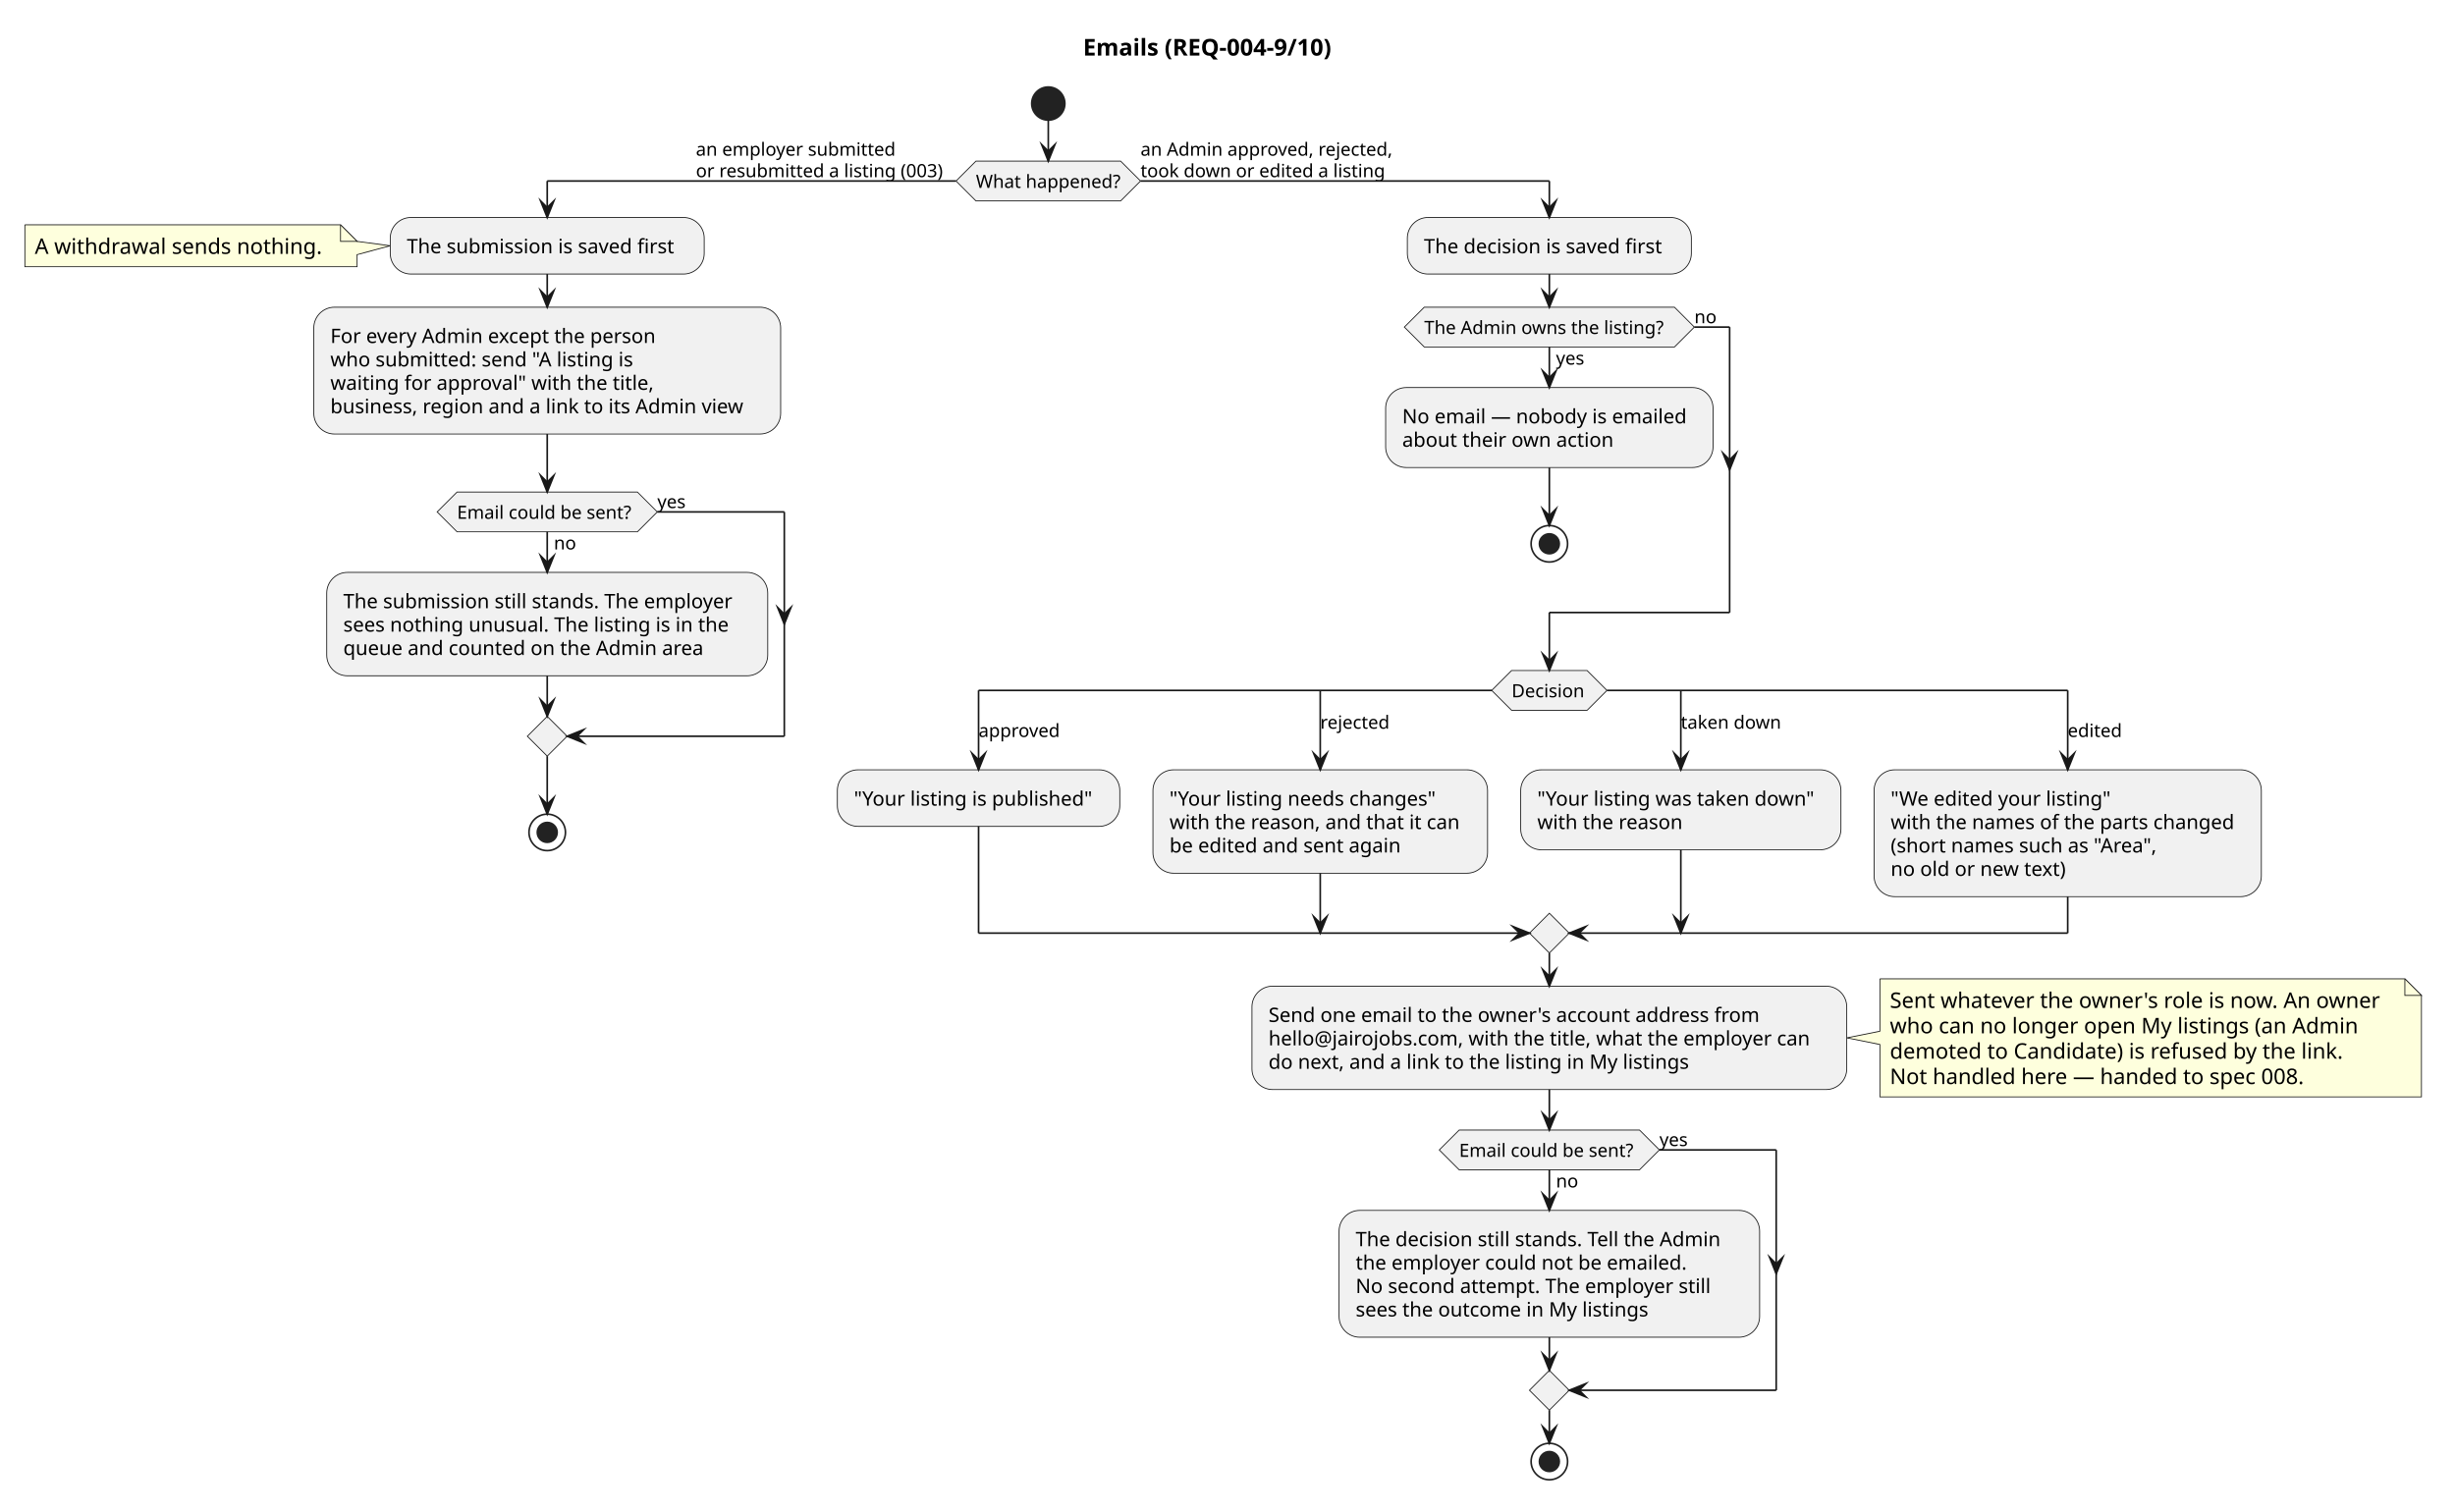
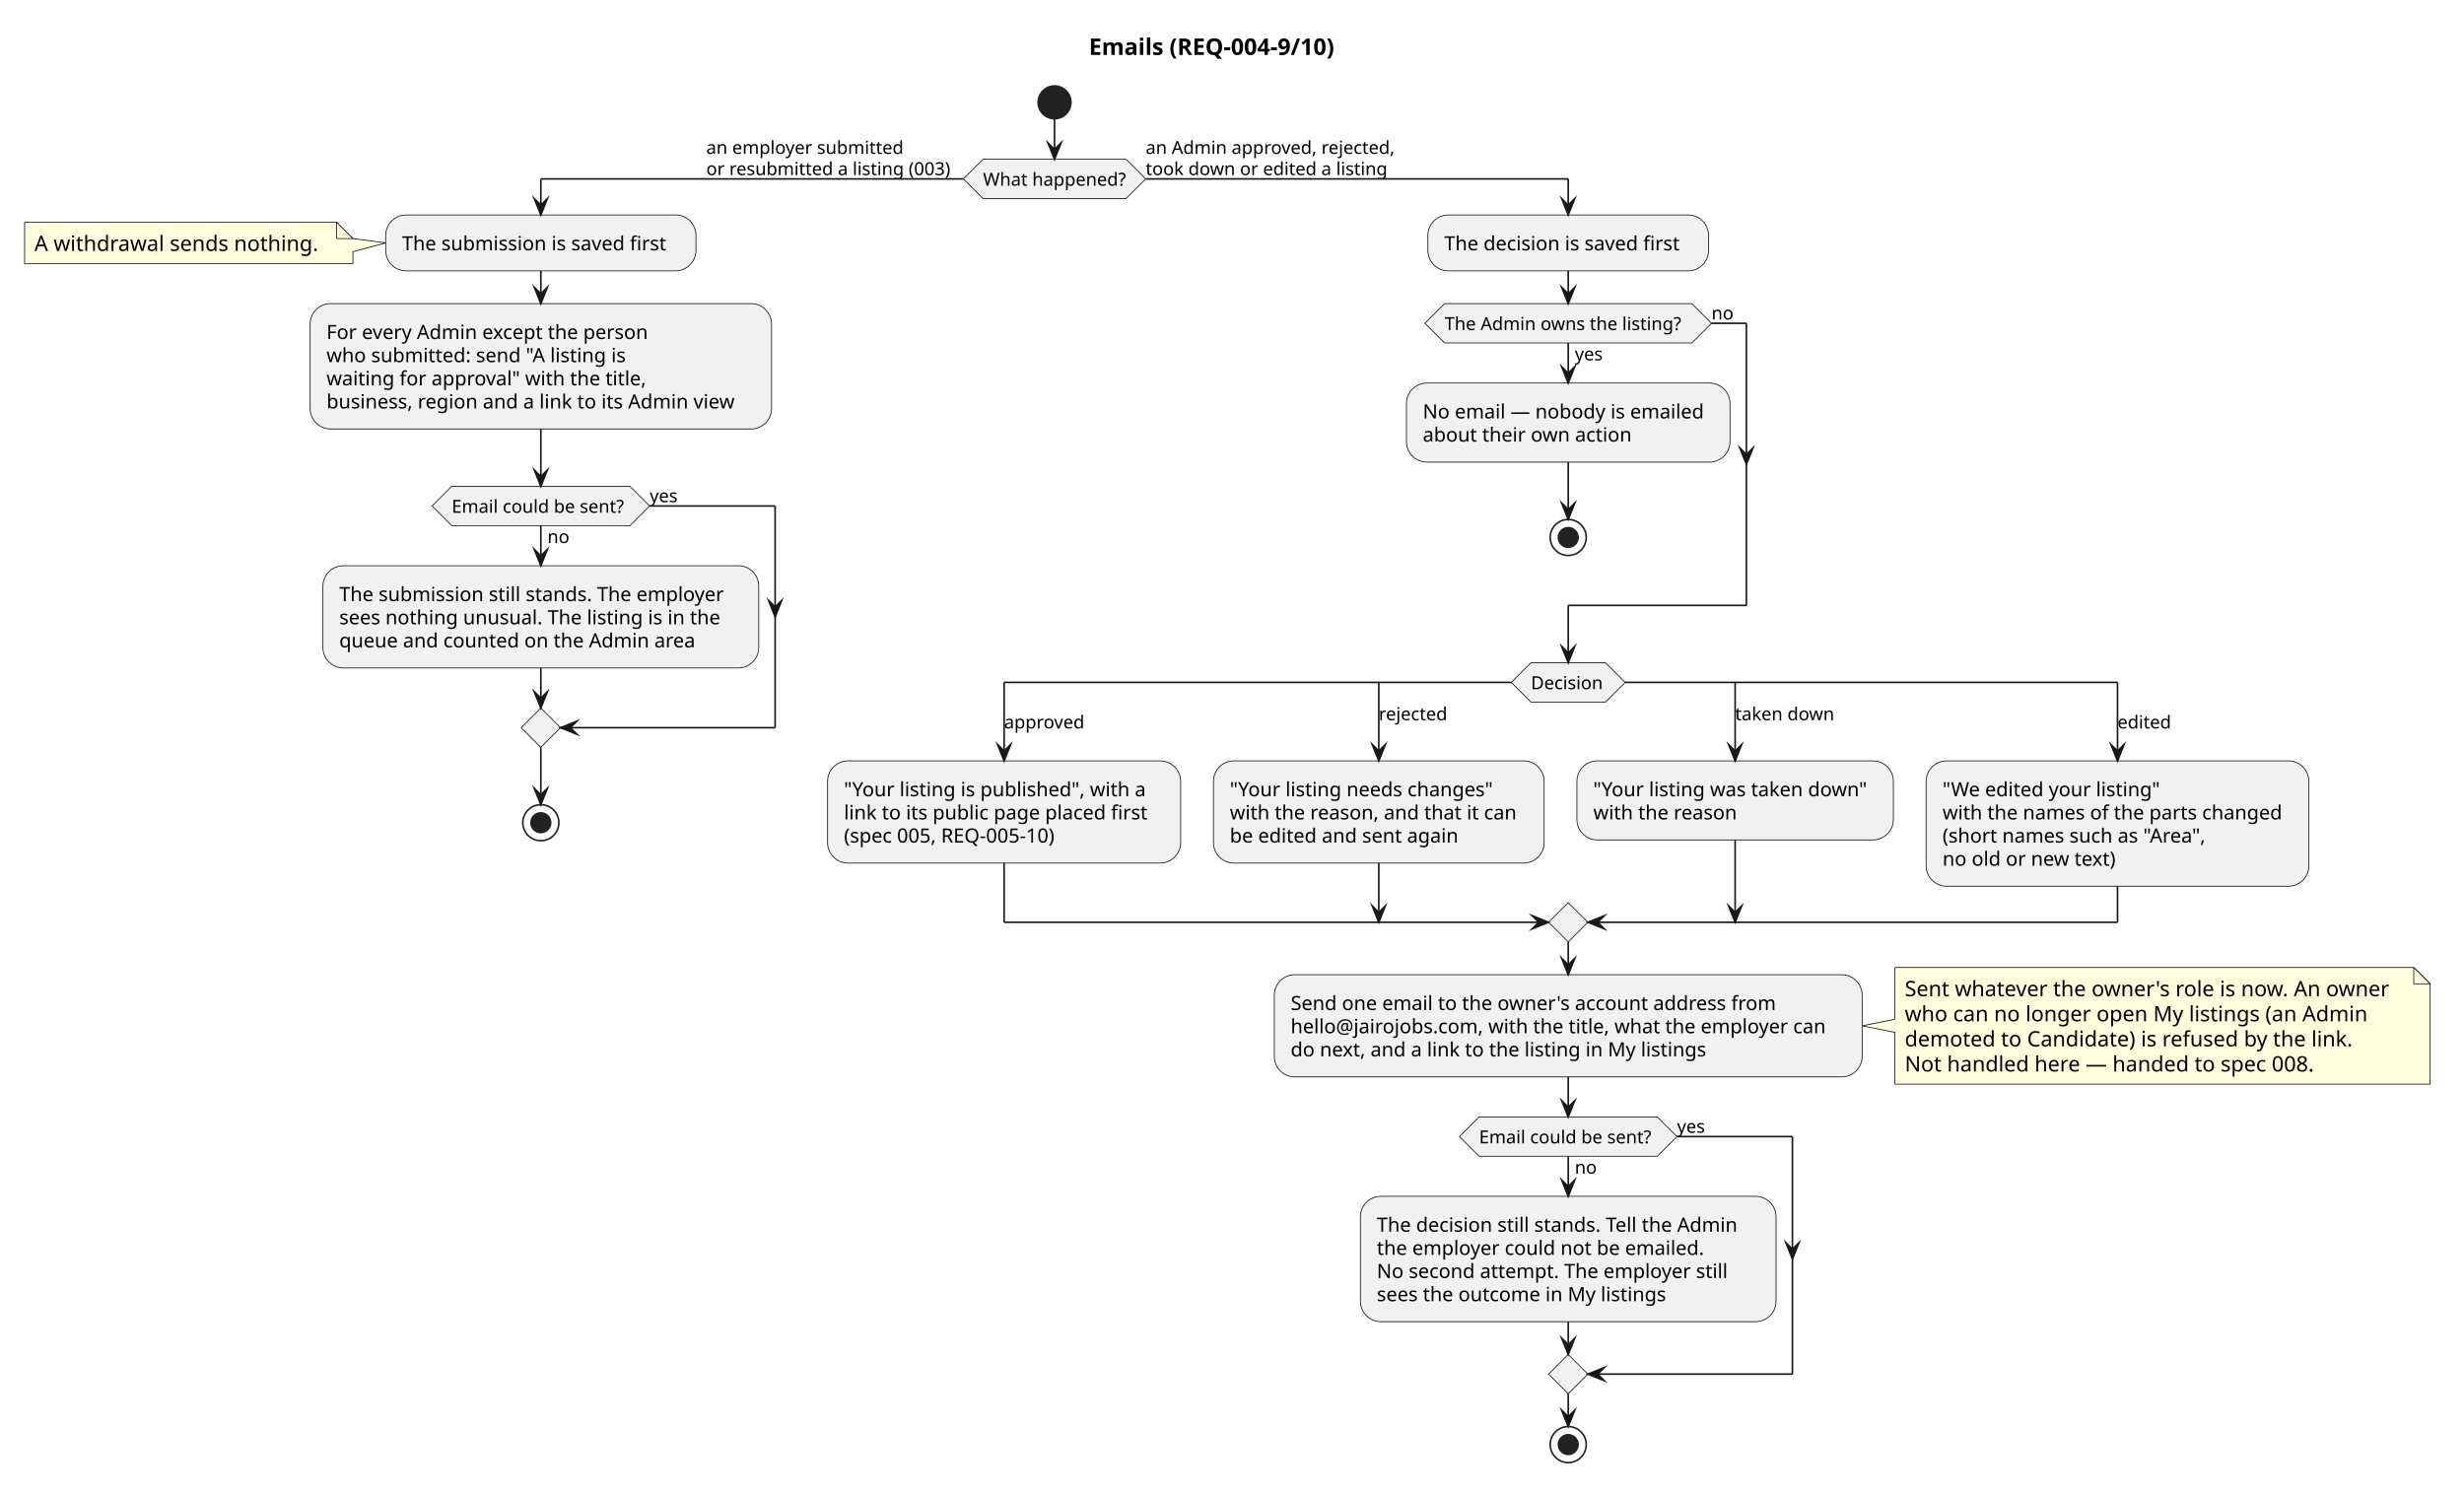
- <svg xmlns="http://www.w3.org/2000/svg" version="1.1" data-diagram-type="ACTIVITY" style="width:1481px;height:912px;background:#FFFFFF;" width="1481px" height="912px" viewBox="0 0 1481 912" zoomAndPan="magnify" preserveAspectRatio="none" contentStyleType="text/css">
+ <svg xmlns="http://www.w3.org/2000/svg" version="1.1" data-diagram-type="ACTIVITY" style="width:1504px;height:912px;background:#FFFFFF;" width="1504px" height="912px" viewBox="0 0 1504 912" zoomAndPan="magnify" preserveAspectRatio="none" contentStyleType="text/css">
  <defs />
  <g font-family="sans-serif" lengthAdjust="spacing">
    <g class="title" data-source-line="2">
-       <text x="653.359" y="33.535" fill="#000" font-size="14" textLength="173.038" font-weight="700">Emails (REQ-004-9/10)</text>
+       <text x="664.646" y="33.535" fill="#000" font-size="14" textLength="173.038" font-weight="700">Emails (REQ-004-9/10)</text>
    </g>
-     <ellipse cx="632.389" cy="62.488" rx="10" ry="10" fill="#222" style="stroke:#222;stroke-width:1;" />
-     <polygon points="588.738,97.219,676.04,97.219,688.04,109.219,676.04,121.219,588.738,121.219,576.738,109.219,588.738,97.219" fill="#F1F1F1" style="stroke:#181818;stroke-width:0.5;stroke-linejoin:miter;stroke-miterlimit:10;" />
-     <text x="588.738" y="113.376" fill="#000" font-size="11" textLength="87.302">What happened?</text>
-     <text x="419.8" y="93.943" fill="#000" font-size="11" textLength="123.583">an employer submitted</text>
-     <text x="419.8" y="106.898" fill="#000" font-size="11" textLength="156.938">or resubmitted a listing (003)</text>
-     <text x="688.04" y="93.943" fill="#000" font-size="11" textLength="157.921">an Admin approved, rejected,</text>
-     <text x="688.04" y="106.898" fill="#000" font-size="11" textLength="154.118">took down or edited a listing</text>
+     <ellipse cx="643.675" cy="62.488" rx="10" ry="10" fill="#222" style="stroke:#222;stroke-width:1;" />
+     <polygon points="600.024,97.219,687.326,97.219,699.326,109.219,687.326,121.219,600.024,121.219,588.024,109.219,600.024,97.219" fill="#F1F1F1" style="stroke:#181818;stroke-width:0.5;stroke-linejoin:miter;stroke-miterlimit:10;" />
+     <text x="600.024" y="113.376" fill="#000" font-size="11" textLength="87.302">What happened?</text>
+     <text x="431.086" y="93.943" fill="#000" font-size="11" textLength="123.583">an employer submitted</text>
+     <text x="431.086" y="106.898" fill="#000" font-size="11" textLength="156.938">or resubmitted a listing (003)</text>
+     <text x="699.326" y="93.943" fill="#000" font-size="11" textLength="157.921">an Admin approved, rejected,</text>
+     <text x="699.326" y="106.898" fill="#000" font-size="11" textLength="154.118">took down or edited a listing</text>
    <path d="M15,135.63 L15,160.94 A0,0 0 0 0 15,160.94 L215.423,160.94 A0,0 0 0 0 215.423,160.94 L215.423,153.63 L235.423,148.285 L215.423,145.63 L215.423,145.63 L205.423,135.63 L15,135.63 A0,0 0 0 0 15,135.63" style="stroke:#181818;stroke-width:0.5;" fill="#FEFFDD" />
    <path d="M205.423,135.63 L205.423,145.63 L215.423,145.63 L205.423,135.63" style="stroke:#181818;stroke-width:0.5;" fill="#FEFFDD" />
    <text x="21" y="153.198" fill="#000" font-size="13" textLength="179.423">A withdrawal sends nothing.</text>
    <rect x="235.423" y="131.219" width="189.395" height="34.133" fill="#F1F1F1" style="stroke:#181818;stroke-width:0.5;" rx="12.5" ry="12.5" />
    <text x="245.423" y="152.82" fill="#000" font-size="12" textLength="169.395">The submission is saved first</text>
    <rect x="189.301" y="185.352" width="281.639" height="76.531" fill="#F1F1F1" style="stroke:#181818;stroke-width:0.5;" rx="12.5" ry="12.5" />
    <text x="199.301" y="206.953" fill="#000" font-size="12" textLength="204.035">For every Admin except the person</text>
    <text x="199.301" y="221.086" fill="#000" font-size="12" textLength="191.941">who submitted: send "A listing is</text>
    <text x="199.301" y="235.219" fill="#000" font-size="12" textLength="202.377">waiting for approval" with the title,</text>
    <text x="199.301" y="249.352" fill="#000" font-size="12" textLength="261.639">business, region and a link to its Admin view</text>
    <rect x="197.1" y="345.36" width="266.041" height="62.398" fill="#F1F1F1" style="stroke:#181818;stroke-width:0.5;" rx="12.5" ry="12.5" />
    <text x="207.1" y="366.962" fill="#000" font-size="12" textLength="246.041">The submission still stands. The employer</text>
    <text x="207.1" y="381.095" fill="#000" font-size="12" textLength="243.92">sees nothing unusual. The listing is in the</text>
    <text x="207.1" y="395.228" fill="#000" font-size="12" textLength="223.605">queue and counted on the Admin area</text>
    <polygon points="275.722,296.883,384.519,296.883,396.519,308.883,384.519,320.883,275.722,320.883,263.722,308.883,275.722,296.883" fill="#F1F1F1" style="stroke:#181818;stroke-width:0.5;stroke-linejoin:miter;stroke-miterlimit:10;" />
    <text x="334.12" y="331.518" fill="#000" font-size="11" textLength="13.583">no</text>
    <text x="275.722" y="313.04" fill="#000" font-size="11" textLength="108.797">Email could be sent?</text>
    <text x="396.519" y="306.563" fill="#000" font-size="11" textLength="17.483">yes</text>
    <polygon points="330.12,432.236,342.12,444.236,330.12,456.236,318.12,444.236,330.12,432.236" fill="#F1F1F1" style="stroke:#181818;stroke-width:0.5;stroke-linejoin:miter;stroke-miterlimit:10;" />
    <ellipse cx="330.12" cy="502.236" rx="11" ry="11" fill="none" style="stroke:#222;stroke-width:1;" />
    <ellipse cx="330.12" cy="502.236" rx="6" ry="6" fill="#222" style="stroke:#222;stroke-width:1;" />
-     <rect x="848.986" y="131.219" width="171.342" height="34.133" fill="#F1F1F1" style="stroke:#181818;stroke-width:0.5;" rx="12.5" ry="12.5" />
-     <text x="858.986" y="152.82" fill="#000" font-size="12" textLength="151.342">The decision is saved first</text>
-     <rect x="835.899" y="233.829" width="197.516" height="48.266" fill="#F1F1F1" style="stroke:#181818;stroke-width:0.5;" rx="12.5" ry="12.5" />
-     <text x="845.899" y="255.431" fill="#000" font-size="12" textLength="177.516">No email — nobody is emailed</text>
-     <text x="845.899" y="269.563" fill="#000" font-size="12" textLength="131.49">about their own action</text>
-     <ellipse cx="934.657" cy="328.095" rx="11" ry="11" fill="none" style="stroke:#222;stroke-width:1;" />
-     <ellipse cx="934.657" cy="328.095" rx="6" ry="6" fill="#222" style="stroke:#222;stroke-width:1;" />
-     <polygon points="859.185,185.352,1010.129,185.352,1022.129,197.352,1010.129,209.352,859.185,209.352,847.185,197.352,859.185,185.352" fill="#F1F1F1" style="stroke:#181818;stroke-width:0.5;stroke-linejoin:miter;stroke-miterlimit:10;" />
-     <text x="938.657" y="219.986" fill="#000" font-size="11" textLength="17.483">yes</text>
-     <text x="859.185" y="201.509" fill="#000" font-size="11" textLength="150.944">The Admin owns the listing?</text>
-     <text x="1022.129" y="195.031" fill="#000" font-size="11" textLength="13.583">no</text>
-     <polygon points="911.881,404.572,957.433,404.572,969.433,416.572,957.433,428.572,911.881,428.572,899.881,416.572,911.881,404.572" fill="#F1F1F1" style="stroke:#181818;stroke-width:0.5;stroke-linejoin:miter;stroke-miterlimit:10;" />
-     <text x="911.881" y="420.729" fill="#000" font-size="11" textLength="45.552">Decision</text>
-     <rect x="505.141" y="464.482" width="170.381" height="34.133" fill="#F1F1F1" style="stroke:#181818;stroke-width:0.5;" rx="12.5" ry="12.5" />
-     <text x="515.141" y="486.084" fill="#000" font-size="12" textLength="150.381">"Your listing is published"</text>
-     <rect x="695.521" y="464.482" width="201.863" height="62.398" fill="#F1F1F1" style="stroke:#181818;stroke-width:0.5;" rx="12.5" ry="12.5" />
-     <text x="705.521" y="486.084" fill="#000" font-size="12" textLength="165.943">"Your listing needs changes"</text>
-     <text x="705.521" y="500.217" fill="#000" font-size="12" textLength="181.863">with the reason, and that it can</text>
-     <text x="705.521" y="514.35" fill="#000" font-size="12" textLength="143.877">be edited and sent again</text>
-     <rect x="917.385" y="464.482" width="193.168" height="48.266" fill="#F1F1F1" style="stroke:#181818;stroke-width:0.5;" rx="12.5" ry="12.5" />
-     <text x="927.385" y="486.084" fill="#000" font-size="12" textLength="173.168">"Your listing was taken down"</text>
-     <text x="927.385" y="500.217" fill="#000" font-size="12" textLength="90.023">with the reason</text>
-     <rect x="1130.553" y="464.482" width="233.621" height="76.531" fill="#F1F1F1" style="stroke:#181818;stroke-width:0.5;" rx="12.5" ry="12.5" />
-     <text x="1140.553" y="486.084" fill="#000" font-size="12" textLength="135.68">"We edited your listing"</text>
-     <text x="1140.553" y="500.217" fill="#000" font-size="12" textLength="213.621">with the names of the parts changed</text>
-     <text x="1140.553" y="514.35" fill="#000" font-size="12" textLength="166.67">(short names such as "Area",</text>
-     <text x="1140.553" y="528.482" fill="#000" font-size="12" textLength="110.982">no old or new text)</text>
-     <polygon points="934.657,551.014,934.657,551.014,946.657,563.014,934.657,575.014,934.657,575.014,922.657,563.014,934.657,551.014" fill="#F1F1F1" style="stroke:#181818;stroke-width:0.5;stroke-linejoin:miter;stroke-miterlimit:10;" />
-     <path d="M1134.066,590.592 L1134.066,622.213 L1114.066,626.213 L1134.066,630.213 L1134.066,661.834 A0,0 0 0 0 1134.066,661.834 L1460.757,661.834 A0,0 0 0 0 1460.757,661.834 L1460.757,600.592 L1450.757,590.592 L1134.066,590.592 A0,0 0 0 0 1134.066,590.592" style="stroke:#181818;stroke-width:0.5;" fill="#FEFFDD" />
-     <path d="M1450.757,590.592 L1450.757,600.592 L1460.757,600.592 L1450.757,590.592" style="stroke:#181818;stroke-width:0.5;" fill="#FEFFDD" />
-     <text x="1140.066" y="608.16" fill="#000" font-size="13" textLength="305.69">Sent whatever the owner's role is now. An owner</text>
-     <text x="1140.066" y="623.471" fill="#000" font-size="13" textLength="293.033">who can no longer open My listings (an Admin</text>
-     <text x="1140.066" y="638.781" fill="#000" font-size="13" textLength="285.638">demoted to Candidate) is refused by the link.</text>
-     <text x="1140.066" y="654.092" fill="#000" font-size="13" textLength="260.051">Not handled here — handed to spec 008.</text>
-     <rect x="755.248" y="595.014" width="358.818" height="62.398" fill="#F1F1F1" style="stroke:#181818;stroke-width:0.5;" rx="12.5" ry="12.5" />
-     <text x="765.248" y="616.615" fill="#000" font-size="12" textLength="305.619">Send one email to the owner's account address from</text>
-     <text x="765.248" y="630.748" fill="#000" font-size="12" textLength="338.818">hello@jairojobs.com, with the title, what the employer can</text>
-     <text x="765.248" y="644.881" fill="#000" font-size="12" textLength="268.324">do next, and a link to the listing in My listings</text>
-     <rect x="807.807" y="730.312" width="253.701" height="76.531" fill="#F1F1F1" style="stroke:#181818;stroke-width:0.5;" rx="12.5" ry="12.5" />
-     <text x="817.807" y="751.913" fill="#000" font-size="12" textLength="233.701">The decision still stands. Tell the Admin</text>
-     <text x="817.807" y="766.046" fill="#000" font-size="12" textLength="206.771">the employer could not be emailed.</text>
-     <text x="817.807" y="780.179" fill="#000" font-size="12" textLength="222.75">No second attempt. The employer still</text>
-     <text x="817.807" y="794.312" fill="#000" font-size="12" textLength="183.504">sees the outcome in My listings</text>
-     <polygon points="880.259,681.834,989.056,681.834,1001.056,693.834,989.056,705.834,880.259,705.834,868.259,693.834,880.259,681.834" fill="#F1F1F1" style="stroke:#181818;stroke-width:0.5;stroke-linejoin:miter;stroke-miterlimit:10;" />
-     <text x="938.657" y="716.469" fill="#000" font-size="11" textLength="13.583">no</text>
-     <text x="880.259" y="697.991" fill="#000" font-size="11" textLength="108.797">Email could be sent?</text>
-     <text x="1001.056" y="691.514" fill="#000" font-size="11" textLength="17.483">yes</text>
-     <polygon points="934.657,826.843,946.657,838.843,934.657,850.843,922.657,838.843,934.657,826.843" fill="#F1F1F1" style="stroke:#181818;stroke-width:0.5;stroke-linejoin:miter;stroke-miterlimit:10;" />
-     <ellipse cx="934.657" cy="881.843" rx="11" ry="11" fill="none" style="stroke:#222;stroke-width:1;" />
-     <ellipse cx="934.657" cy="881.843" rx="6" ry="6" fill="#222" style="stroke:#222;stroke-width:1;" />
+     <rect x="871.56" y="131.219" width="171.342" height="34.133" fill="#F1F1F1" style="stroke:#181818;stroke-width:0.5;" rx="12.5" ry="12.5" />
+     <text x="881.56" y="152.82" fill="#000" font-size="12" textLength="151.342">The decision is saved first</text>
+     <rect x="858.473" y="233.829" width="197.516" height="48.266" fill="#F1F1F1" style="stroke:#181818;stroke-width:0.5;" rx="12.5" ry="12.5" />
+     <text x="868.473" y="255.431" fill="#000" font-size="12" textLength="177.516">No email — nobody is emailed</text>
+     <text x="868.473" y="269.563" fill="#000" font-size="12" textLength="131.49">about their own action</text>
+     <ellipse cx="957.23" cy="328.095" rx="11" ry="11" fill="none" style="stroke:#222;stroke-width:1;" />
+     <ellipse cx="957.23" cy="328.095" rx="6" ry="6" fill="#222" style="stroke:#222;stroke-width:1;" />
+     <polygon points="881.759,185.352,1032.702,185.352,1044.702,197.352,1032.702,209.352,881.759,209.352,869.759,197.352,881.759,185.352" fill="#F1F1F1" style="stroke:#181818;stroke-width:0.5;stroke-linejoin:miter;stroke-miterlimit:10;" />
+     <text x="961.23" y="219.986" fill="#000" font-size="11" textLength="17.483">yes</text>
+     <text x="881.759" y="201.509" fill="#000" font-size="11" textLength="150.944">The Admin owns the listing?</text>
+     <text x="1044.702" y="195.031" fill="#000" font-size="11" textLength="13.583">no</text>
+     <polygon points="934.454,404.572,980.007,404.572,992.007,416.572,980.007,428.572,934.454,428.572,922.454,416.572,934.454,404.572" fill="#F1F1F1" style="stroke:#181818;stroke-width:0.5;stroke-linejoin:miter;stroke-miterlimit:10;" />
+     <text x="934.454" y="420.729" fill="#000" font-size="11" textLength="45.552">Decision</text>
+     <rect x="505.141" y="464.482" width="215.527" height="62.398" fill="#F1F1F1" style="stroke:#181818;stroke-width:0.5;" rx="12.5" ry="12.5" />
+     <text x="515.141" y="486.084" fill="#000" font-size="12" textLength="193.049">"Your listing is published", with a</text>
+     <text x="515.141" y="500.217" fill="#000" font-size="12" textLength="195.527">link to its public page placed first</text>
+     <text x="515.141" y="514.35" fill="#000" font-size="12" textLength="143.701">(spec 005, REQ-005-10)</text>
+     <rect x="740.668" y="464.482" width="201.863" height="62.398" fill="#F1F1F1" style="stroke:#181818;stroke-width:0.5;" rx="12.5" ry="12.5" />
+     <text x="750.668" y="486.084" fill="#000" font-size="12" textLength="165.943">"Your listing needs changes"</text>
+     <text x="750.668" y="500.217" fill="#000" font-size="12" textLength="181.863">with the reason, and that it can</text>
+     <text x="750.668" y="514.35" fill="#000" font-size="12" textLength="143.877">be edited and sent again</text>
+     <rect x="962.531" y="464.482" width="193.168" height="48.266" fill="#F1F1F1" style="stroke:#181818;stroke-width:0.5;" rx="12.5" ry="12.5" />
+     <text x="972.531" y="486.084" fill="#000" font-size="12" textLength="173.168">"Your listing was taken down"</text>
+     <text x="972.531" y="500.217" fill="#000" font-size="12" textLength="90.023">with the reason</text>
+     <rect x="1175.699" y="464.482" width="233.621" height="76.531" fill="#F1F1F1" style="stroke:#181818;stroke-width:0.5;" rx="12.5" ry="12.5" />
+     <text x="1185.699" y="486.084" fill="#000" font-size="12" textLength="135.68">"We edited your listing"</text>
+     <text x="1185.699" y="500.217" fill="#000" font-size="12" textLength="213.621">with the names of the parts changed</text>
+     <text x="1185.699" y="514.35" fill="#000" font-size="12" textLength="166.67">(short names such as "Area",</text>
+     <text x="1185.699" y="528.482" fill="#000" font-size="12" textLength="110.982">no old or new text)</text>
+     <polygon points="957.23,551.014,957.23,551.014,969.23,563.014,957.23,575.014,957.23,575.014,945.23,563.014,957.23,551.014" fill="#F1F1F1" style="stroke:#181818;stroke-width:0.5;stroke-linejoin:miter;stroke-miterlimit:10;" />
+     <path d="M1156.64,590.592 L1156.64,622.213 L1136.64,626.213 L1156.64,630.213 L1156.64,661.834 A0,0 0 0 0 1156.64,661.834 L1483.33,661.834 A0,0 0 0 0 1483.33,661.834 L1483.33,600.592 L1473.33,590.592 L1156.64,590.592 A0,0 0 0 0 1156.64,590.592" style="stroke:#181818;stroke-width:0.5;" fill="#FEFFDD" />
+     <path d="M1473.33,590.592 L1473.33,600.592 L1483.33,600.592 L1473.33,590.592" style="stroke:#181818;stroke-width:0.5;" fill="#FEFFDD" />
+     <text x="1162.64" y="608.16" fill="#000" font-size="13" textLength="305.69">Sent whatever the owner's role is now. An owner</text>
+     <text x="1162.64" y="623.471" fill="#000" font-size="13" textLength="293.033">who can no longer open My listings (an Admin</text>
+     <text x="1162.64" y="638.781" fill="#000" font-size="13" textLength="285.638">demoted to Candidate) is refused by the link.</text>
+     <text x="1162.64" y="654.092" fill="#000" font-size="13" textLength="260.051">Not handled here — handed to spec 008.</text>
+     <rect x="777.821" y="595.014" width="358.818" height="62.398" fill="#F1F1F1" style="stroke:#181818;stroke-width:0.5;" rx="12.5" ry="12.5" />
+     <text x="787.821" y="616.615" fill="#000" font-size="12" textLength="305.619">Send one email to the owner's account address from</text>
+     <text x="787.821" y="630.748" fill="#000" font-size="12" textLength="338.818">hello@jairojobs.com, with the title, what the employer can</text>
+     <text x="787.821" y="644.881" fill="#000" font-size="12" textLength="268.324">do next, and a link to the listing in My listings</text>
+     <rect x="830.38" y="730.312" width="253.701" height="76.531" fill="#F1F1F1" style="stroke:#181818;stroke-width:0.5;" rx="12.5" ry="12.5" />
+     <text x="840.38" y="751.913" fill="#000" font-size="12" textLength="233.701">The decision still stands. Tell the Admin</text>
+     <text x="840.38" y="766.046" fill="#000" font-size="12" textLength="206.771">the employer could not be emailed.</text>
+     <text x="840.38" y="780.179" fill="#000" font-size="12" textLength="222.75">No second attempt. The employer still</text>
+     <text x="840.38" y="794.312" fill="#000" font-size="12" textLength="183.504">sees the outcome in My listings</text>
+     <polygon points="902.832,681.834,1011.629,681.834,1023.629,693.834,1011.629,705.834,902.832,705.834,890.832,693.834,902.832,681.834" fill="#F1F1F1" style="stroke:#181818;stroke-width:0.5;stroke-linejoin:miter;stroke-miterlimit:10;" />
+     <text x="961.23" y="716.469" fill="#000" font-size="11" textLength="13.583">no</text>
+     <text x="902.832" y="697.991" fill="#000" font-size="11" textLength="108.797">Email could be sent?</text>
+     <text x="1023.629" y="691.514" fill="#000" font-size="11" textLength="17.483">yes</text>
+     <polygon points="957.23,826.843,969.23,838.843,957.23,850.843,945.23,838.843,957.23,826.843" fill="#F1F1F1" style="stroke:#181818;stroke-width:0.5;stroke-linejoin:miter;stroke-miterlimit:10;" />
+     <ellipse cx="957.23" cy="881.843" rx="11" ry="11" fill="none" style="stroke:#222;stroke-width:1;" />
+     <ellipse cx="957.23" cy="881.843" rx="6" ry="6" fill="#222" style="stroke:#222;stroke-width:1;" />
    <line x1="330.12" y1="165.352" x2="330.12" y2="185.352" style="stroke:#181818;stroke-width:1;" />
    <polygon points="326.12,175.352,330.12,185.352,334.12,175.352,330.12,179.352" fill="#181818" style="stroke:#181818;stroke-width:1;stroke-linejoin:miter;stroke-miterlimit:10;" />
    <line x1="330.12" y1="320.883" x2="330.12" y2="345.36" style="stroke:#181818;stroke-width:1;" />
    <polygon points="326.12,335.36,330.12,345.36,334.12,335.36,330.12,339.36" fill="#181818" style="stroke:#181818;stroke-width:1;stroke-linejoin:miter;stroke-miterlimit:10;" />
    <line x1="396.519" y1="308.883" x2="473.141" y2="308.883" style="stroke:#181818;stroke-width:1;" />
    <polygon points="469.141,366.56,473.141,376.56,477.141,366.56,473.141,370.56" fill="#181818" style="stroke:#181818;stroke-width:1;stroke-linejoin:miter;stroke-miterlimit:10;" />
    <line x1="473.141" y1="308.883" x2="473.141" y2="444.236" style="stroke:#181818;stroke-width:1;" />
    <line x1="473.141" y1="444.236" x2="342.12" y2="444.236" style="stroke:#181818;stroke-width:1;" />
    <polygon points="352.12,440.236,342.12,444.236,352.12,448.236,348.12,444.236" fill="#181818" style="stroke:#181818;stroke-width:1;stroke-linejoin:miter;stroke-miterlimit:10;" />
    <line x1="330.12" y1="407.759" x2="330.12" y2="432.236" style="stroke:#181818;stroke-width:1;" />
    <polygon points="326.12,422.236,330.12,432.236,334.12,422.236,330.12,426.236" fill="#181818" style="stroke:#181818;stroke-width:1;stroke-linejoin:miter;stroke-miterlimit:10;" />
    <line x1="330.12" y1="261.883" x2="330.12" y2="296.883" style="stroke:#181818;stroke-width:1;" />
    <polygon points="326.12,286.883,330.12,296.883,334.12,286.883,330.12,290.883" fill="#181818" style="stroke:#181818;stroke-width:1;stroke-linejoin:miter;stroke-miterlimit:10;" />
    <line x1="330.12" y1="456.236" x2="330.12" y2="491.236" style="stroke:#181818;stroke-width:1;" />
    <polygon points="326.12,481.236,330.12,491.236,334.12,481.236,330.12,485.236" fill="#181818" style="stroke:#181818;stroke-width:1;stroke-linejoin:miter;stroke-miterlimit:10;" />
-     <line x1="934.657" y1="282.095" x2="934.657" y2="317.095" style="stroke:#181818;stroke-width:1;" />
-     <polygon points="930.657,307.095,934.657,317.095,938.657,307.095,934.657,311.095" fill="#181818" style="stroke:#181818;stroke-width:1;stroke-linejoin:miter;stroke-miterlimit:10;" />
-     <line x1="934.657" y1="209.352" x2="934.657" y2="233.829" style="stroke:#181818;stroke-width:1;" />
-     <polygon points="930.657,223.829,934.657,233.829,938.657,223.829,934.657,227.829" fill="#181818" style="stroke:#181818;stroke-width:1;stroke-linejoin:miter;stroke-miterlimit:10;" />
-     <line x1="1022.129" y1="197.352" x2="1043.415" y2="197.352" style="stroke:#181818;stroke-width:1;" />
-     <polygon points="1039.415,273.462,1043.415,283.462,1047.415,273.462,1043.415,277.462" fill="#181818" style="stroke:#181818;stroke-width:1;stroke-linejoin:miter;stroke-miterlimit:10;" />
-     <line x1="1043.415" y1="197.352" x2="1043.415" y2="369.572" style="stroke:#181818;stroke-width:1;" />
-     <line x1="1043.415" y1="369.572" x2="934.657" y2="369.572" style="stroke:#181818;stroke-width:1;" />
-     <line x1="934.657" y1="369.572" x2="934.657" y2="404.572" style="stroke:#181818;stroke-width:1;" />
-     <polygon points="930.657,394.572,934.657,404.572,938.657,394.572,934.657,398.572" fill="#181818" style="stroke:#181818;stroke-width:1;stroke-linejoin:miter;stroke-miterlimit:10;" />
-     <line x1="934.657" y1="165.352" x2="934.657" y2="185.352" style="stroke:#181818;stroke-width:1;" />
-     <polygon points="930.657,175.352,934.657,185.352,938.657,175.352,934.657,179.352" fill="#181818" style="stroke:#181818;stroke-width:1;stroke-linejoin:miter;stroke-miterlimit:10;" />
-     <line x1="899.881" y1="416.572" x2="590.331" y2="416.572" style="stroke:#181818;stroke-width:1;" />
-     <line x1="590.331" y1="416.572" x2="590.331" y2="464.482" style="stroke:#181818;stroke-width:1;" />
-     <polygon points="586.331,454.482,590.331,464.482,594.331,454.482,590.331,458.482" fill="#181818" style="stroke:#181818;stroke-width:1;stroke-linejoin:miter;stroke-miterlimit:10;" />
-     <text x="590.331" y="444.685" fill="#000" font-size="11" textLength="49.924">approved</text>
-     <line x1="969.433" y1="416.572" x2="1247.363" y2="416.572" style="stroke:#181818;stroke-width:1;" />
-     <line x1="1247.363" y1="416.572" x2="1247.363" y2="464.482" style="stroke:#181818;stroke-width:1;" />
-     <polygon points="1243.363,454.482,1247.363,464.482,1251.363,454.482,1247.363,458.482" fill="#181818" style="stroke:#181818;stroke-width:1;stroke-linejoin:miter;stroke-miterlimit:10;" />
-     <text x="1247.363" y="444.685" fill="#000" font-size="11" textLength="33.397">edited</text>
-     <line x1="796.453" y1="416.572" x2="796.453" y2="464.482" style="stroke:#181818;stroke-width:1;" />
-     <polygon points="792.453,454.482,796.453,464.482,800.453,454.482,796.453,458.482" fill="#181818" style="stroke:#181818;stroke-width:1;stroke-linejoin:miter;stroke-miterlimit:10;" />
-     <text x="796.453" y="439.685" fill="#000" font-size="11" textLength="42.904">rejected</text>
-     <line x1="1013.969" y1="416.572" x2="1013.969" y2="464.482" style="stroke:#181818;stroke-width:1;" />
-     <polygon points="1009.969,454.482,1013.969,464.482,1017.969,454.482,1013.969,458.482" fill="#181818" style="stroke:#181818;stroke-width:1;stroke-linejoin:miter;stroke-miterlimit:10;" />
-     <text x="1013.969" y="439.685" fill="#000" font-size="11" textLength="62.036">taken down</text>
-     <line x1="590.331" y1="498.615" x2="590.331" y2="563.014" style="stroke:#181818;stroke-width:1;" />
-     <line x1="590.331" y1="563.014" x2="922.657" y2="563.014" style="stroke:#181818;stroke-width:1;" />
-     <polygon points="912.657,559.014,922.657,563.014,912.657,567.014,916.657,563.014" fill="#181818" style="stroke:#181818;stroke-width:1;stroke-linejoin:miter;stroke-miterlimit:10;" />
-     <line x1="1247.363" y1="541.014" x2="1247.363" y2="563.014" style="stroke:#181818;stroke-width:1;" />
-     <line x1="1247.363" y1="563.014" x2="946.657" y2="563.014" style="stroke:#181818;stroke-width:1;" />
-     <polygon points="956.657,559.014,946.657,563.014,956.657,567.014,952.657,563.014" fill="#181818" style="stroke:#181818;stroke-width:1;stroke-linejoin:miter;stroke-miterlimit:10;" />
-     <line x1="796.453" y1="526.881" x2="796.453" y2="563.014" style="stroke:#181818;stroke-width:1;" />
-     <polygon points="792.453,553.014,796.453,563.014,800.453,553.014,796.453,557.014" fill="#181818" style="stroke:#181818;stroke-width:1;stroke-linejoin:miter;stroke-miterlimit:10;" />
-     <line x1="1013.969" y1="512.748" x2="1013.969" y2="563.014" style="stroke:#181818;stroke-width:1;" />
-     <polygon points="1009.969,553.014,1013.969,563.014,1017.969,553.014,1013.969,557.014" fill="#181818" style="stroke:#181818;stroke-width:1;stroke-linejoin:miter;stroke-miterlimit:10;" />
-     <line x1="934.657" y1="575.014" x2="934.657" y2="595.014" style="stroke:#181818;stroke-width:1;" />
-     <polygon points="930.657,585.014,934.657,595.014,938.657,585.014,934.657,589.014" fill="#181818" style="stroke:#181818;stroke-width:1;stroke-linejoin:miter;stroke-miterlimit:10;" />
-     <line x1="934.657" y1="705.834" x2="934.657" y2="730.312" style="stroke:#181818;stroke-width:1;" />
-     <polygon points="930.657,720.312,934.657,730.312,938.657,720.312,934.657,724.312" fill="#181818" style="stroke:#181818;stroke-width:1;stroke-linejoin:miter;stroke-miterlimit:10;" />
-     <line x1="1001.056" y1="693.834" x2="1071.508" y2="693.834" style="stroke:#181818;stroke-width:1;" />
-     <polygon points="1067.508,758.577,1071.508,768.577,1075.508,758.577,1071.508,762.577" fill="#181818" style="stroke:#181818;stroke-width:1;stroke-linejoin:miter;stroke-miterlimit:10;" />
-     <line x1="1071.508" y1="693.834" x2="1071.508" y2="838.843" style="stroke:#181818;stroke-width:1;" />
-     <line x1="1071.508" y1="838.843" x2="946.657" y2="838.843" style="stroke:#181818;stroke-width:1;" />
-     <polygon points="956.657,834.843,946.657,838.843,956.657,842.843,952.657,838.843" fill="#181818" style="stroke:#181818;stroke-width:1;stroke-linejoin:miter;stroke-miterlimit:10;" />
-     <line x1="934.657" y1="806.843" x2="934.657" y2="826.843" style="stroke:#181818;stroke-width:1;" />
-     <polygon points="930.657,816.843,934.657,826.843,938.657,816.843,934.657,820.843" fill="#181818" style="stroke:#181818;stroke-width:1;stroke-linejoin:miter;stroke-miterlimit:10;" />
-     <line x1="934.657" y1="657.412" x2="934.657" y2="681.834" style="stroke:#181818;stroke-width:1;" />
-     <polygon points="930.657,671.834,934.657,681.834,938.657,671.834,934.657,675.834" fill="#181818" style="stroke:#181818;stroke-width:1;stroke-linejoin:miter;stroke-miterlimit:10;" />
-     <line x1="934.657" y1="850.843" x2="934.657" y2="870.843" style="stroke:#181818;stroke-width:1;" />
-     <polygon points="930.657,860.843,934.657,870.843,938.657,860.843,934.657,864.843" fill="#181818" style="stroke:#181818;stroke-width:1;stroke-linejoin:miter;stroke-miterlimit:10;" />
-     <line x1="576.738" y1="109.219" x2="330.12" y2="109.219" style="stroke:#181818;stroke-width:1;" />
+     <line x1="957.23" y1="282.095" x2="957.23" y2="317.095" style="stroke:#181818;stroke-width:1;" />
+     <polygon points="953.23,307.095,957.23,317.095,961.23,307.095,957.23,311.095" fill="#181818" style="stroke:#181818;stroke-width:1;stroke-linejoin:miter;stroke-miterlimit:10;" />
+     <line x1="957.23" y1="209.352" x2="957.23" y2="233.829" style="stroke:#181818;stroke-width:1;" />
+     <polygon points="953.23,223.829,957.23,233.829,961.23,223.829,957.23,227.829" fill="#181818" style="stroke:#181818;stroke-width:1;stroke-linejoin:miter;stroke-miterlimit:10;" />
+     <line x1="1044.702" y1="197.352" x2="1065.988" y2="197.352" style="stroke:#181818;stroke-width:1;" />
+     <polygon points="1061.988,273.462,1065.988,283.462,1069.988,273.462,1065.988,277.462" fill="#181818" style="stroke:#181818;stroke-width:1;stroke-linejoin:miter;stroke-miterlimit:10;" />
+     <line x1="1065.988" y1="197.352" x2="1065.988" y2="369.572" style="stroke:#181818;stroke-width:1;" />
+     <line x1="1065.988" y1="369.572" x2="957.23" y2="369.572" style="stroke:#181818;stroke-width:1;" />
+     <line x1="957.23" y1="369.572" x2="957.23" y2="404.572" style="stroke:#181818;stroke-width:1;" />
+     <polygon points="953.23,394.572,957.23,404.572,961.23,394.572,957.23,398.572" fill="#181818" style="stroke:#181818;stroke-width:1;stroke-linejoin:miter;stroke-miterlimit:10;" />
+     <line x1="957.23" y1="165.352" x2="957.23" y2="185.352" style="stroke:#181818;stroke-width:1;" />
+     <polygon points="953.23,175.352,957.23,185.352,961.23,175.352,957.23,179.352" fill="#181818" style="stroke:#181818;stroke-width:1;stroke-linejoin:miter;stroke-miterlimit:10;" />
+     <line x1="922.454" y1="416.572" x2="612.904" y2="416.572" style="stroke:#181818;stroke-width:1;" />
+     <line x1="612.904" y1="416.572" x2="612.904" y2="464.482" style="stroke:#181818;stroke-width:1;" />
+     <polygon points="608.904,454.482,612.904,464.482,616.904,454.482,612.904,458.482" fill="#181818" style="stroke:#181818;stroke-width:1;stroke-linejoin:miter;stroke-miterlimit:10;" />
+     <text x="612.904" y="444.685" fill="#000" font-size="11" textLength="49.924">approved</text>
+     <line x1="992.007" y1="416.572" x2="1292.51" y2="416.572" style="stroke:#181818;stroke-width:1;" />
+     <line x1="1292.51" y1="416.572" x2="1292.51" y2="464.482" style="stroke:#181818;stroke-width:1;" />
+     <polygon points="1288.51,454.482,1292.51,464.482,1296.51,454.482,1292.51,458.482" fill="#181818" style="stroke:#181818;stroke-width:1;stroke-linejoin:miter;stroke-miterlimit:10;" />
+     <text x="1292.51" y="444.685" fill="#000" font-size="11" textLength="33.397">edited</text>
+     <line x1="841.6" y1="416.572" x2="841.6" y2="464.482" style="stroke:#181818;stroke-width:1;" />
+     <polygon points="837.6,454.482,841.6,464.482,845.6,454.482,841.6,458.482" fill="#181818" style="stroke:#181818;stroke-width:1;stroke-linejoin:miter;stroke-miterlimit:10;" />
+     <text x="841.6" y="439.685" fill="#000" font-size="11" textLength="42.904">rejected</text>
+     <line x1="1059.115" y1="416.572" x2="1059.115" y2="464.482" style="stroke:#181818;stroke-width:1;" />
+     <polygon points="1055.115,454.482,1059.115,464.482,1063.115,454.482,1059.115,458.482" fill="#181818" style="stroke:#181818;stroke-width:1;stroke-linejoin:miter;stroke-miterlimit:10;" />
+     <text x="1059.115" y="439.685" fill="#000" font-size="11" textLength="62.036">taken down</text>
+     <line x1="612.904" y1="526.881" x2="612.904" y2="563.014" style="stroke:#181818;stroke-width:1;" />
+     <line x1="612.904" y1="563.014" x2="945.23" y2="563.014" style="stroke:#181818;stroke-width:1;" />
+     <polygon points="935.23,559.014,945.23,563.014,935.23,567.014,939.23,563.014" fill="#181818" style="stroke:#181818;stroke-width:1;stroke-linejoin:miter;stroke-miterlimit:10;" />
+     <line x1="1292.51" y1="541.014" x2="1292.51" y2="563.014" style="stroke:#181818;stroke-width:1;" />
+     <line x1="1292.51" y1="563.014" x2="969.23" y2="563.014" style="stroke:#181818;stroke-width:1;" />
+     <polygon points="979.23,559.014,969.23,563.014,979.23,567.014,975.23,563.014" fill="#181818" style="stroke:#181818;stroke-width:1;stroke-linejoin:miter;stroke-miterlimit:10;" />
+     <line x1="841.6" y1="526.881" x2="841.6" y2="563.014" style="stroke:#181818;stroke-width:1;" />
+     <polygon points="837.6,553.014,841.6,563.014,845.6,553.014,841.6,557.014" fill="#181818" style="stroke:#181818;stroke-width:1;stroke-linejoin:miter;stroke-miterlimit:10;" />
+     <line x1="1059.115" y1="512.748" x2="1059.115" y2="563.014" style="stroke:#181818;stroke-width:1;" />
+     <polygon points="1055.115,553.014,1059.115,563.014,1063.115,553.014,1059.115,557.014" fill="#181818" style="stroke:#181818;stroke-width:1;stroke-linejoin:miter;stroke-miterlimit:10;" />
+     <line x1="957.23" y1="575.014" x2="957.23" y2="595.014" style="stroke:#181818;stroke-width:1;" />
+     <polygon points="953.23,585.014,957.23,595.014,961.23,585.014,957.23,589.014" fill="#181818" style="stroke:#181818;stroke-width:1;stroke-linejoin:miter;stroke-miterlimit:10;" />
+     <line x1="957.23" y1="705.834" x2="957.23" y2="730.312" style="stroke:#181818;stroke-width:1;" />
+     <polygon points="953.23,720.312,957.23,730.312,961.23,720.312,957.23,724.312" fill="#181818" style="stroke:#181818;stroke-width:1;stroke-linejoin:miter;stroke-miterlimit:10;" />
+     <line x1="1023.629" y1="693.834" x2="1094.081" y2="693.834" style="stroke:#181818;stroke-width:1;" />
+     <polygon points="1090.081,758.577,1094.081,768.577,1098.081,758.577,1094.081,762.577" fill="#181818" style="stroke:#181818;stroke-width:1;stroke-linejoin:miter;stroke-miterlimit:10;" />
+     <line x1="1094.081" y1="693.834" x2="1094.081" y2="838.843" style="stroke:#181818;stroke-width:1;" />
+     <line x1="1094.081" y1="838.843" x2="969.23" y2="838.843" style="stroke:#181818;stroke-width:1;" />
+     <polygon points="979.23,834.843,969.23,838.843,979.23,842.843,975.23,838.843" fill="#181818" style="stroke:#181818;stroke-width:1;stroke-linejoin:miter;stroke-miterlimit:10;" />
+     <line x1="957.23" y1="806.843" x2="957.23" y2="826.843" style="stroke:#181818;stroke-width:1;" />
+     <polygon points="953.23,816.843,957.23,826.843,961.23,816.843,957.23,820.843" fill="#181818" style="stroke:#181818;stroke-width:1;stroke-linejoin:miter;stroke-miterlimit:10;" />
+     <line x1="957.23" y1="657.412" x2="957.23" y2="681.834" style="stroke:#181818;stroke-width:1;" />
+     <polygon points="953.23,671.834,957.23,681.834,961.23,671.834,957.23,675.834" fill="#181818" style="stroke:#181818;stroke-width:1;stroke-linejoin:miter;stroke-miterlimit:10;" />
+     <line x1="957.23" y1="850.843" x2="957.23" y2="870.843" style="stroke:#181818;stroke-width:1;" />
+     <polygon points="953.23,860.843,957.23,870.843,961.23,860.843,957.23,864.843" fill="#181818" style="stroke:#181818;stroke-width:1;stroke-linejoin:miter;stroke-miterlimit:10;" />
+     <line x1="588.024" y1="109.219" x2="330.12" y2="109.219" style="stroke:#181818;stroke-width:1;" />
    <line x1="330.12" y1="109.219" x2="330.12" y2="131.219" style="stroke:#181818;stroke-width:1;" />
    <polygon points="326.12,121.219,330.12,131.219,334.12,121.219,330.12,125.219" fill="#181818" style="stroke:#181818;stroke-width:1;stroke-linejoin:miter;stroke-miterlimit:10;" />
-     <line x1="688.04" y1="109.219" x2="934.657" y2="109.219" style="stroke:#181818;stroke-width:1;" />
-     <line x1="934.657" y1="109.219" x2="934.657" y2="131.219" style="stroke:#181818;stroke-width:1;" />
-     <polygon points="930.657,121.219,934.657,131.219,938.657,121.219,934.657,125.219" fill="#181818" style="stroke:#181818;stroke-width:1;stroke-linejoin:miter;stroke-miterlimit:10;" />
-     <line x1="632.389" y1="72.488" x2="632.389" y2="97.219" style="stroke:#181818;stroke-width:1;" />
-     <polygon points="628.389,87.219,632.389,97.219,636.389,87.219,632.389,91.219" fill="#181818" style="stroke:#181818;stroke-width:1;stroke-linejoin:miter;stroke-miterlimit:10;" />
+     <line x1="699.326" y1="109.219" x2="957.23" y2="109.219" style="stroke:#181818;stroke-width:1;" />
+     <line x1="957.23" y1="109.219" x2="957.23" y2="131.219" style="stroke:#181818;stroke-width:1;" />
+     <polygon points="953.23,121.219,957.23,131.219,961.23,121.219,957.23,125.219" fill="#181818" style="stroke:#181818;stroke-width:1;stroke-linejoin:miter;stroke-miterlimit:10;" />
+     <line x1="643.675" y1="72.488" x2="643.675" y2="97.219" style="stroke:#181818;stroke-width:1;" />
+     <polygon points="639.675,87.219,643.675,97.219,647.675,87.219,643.675,91.219" fill="#181818" style="stroke:#181818;stroke-width:1;stroke-linejoin:miter;stroke-miterlimit:10;" />
  </g>
</svg>
